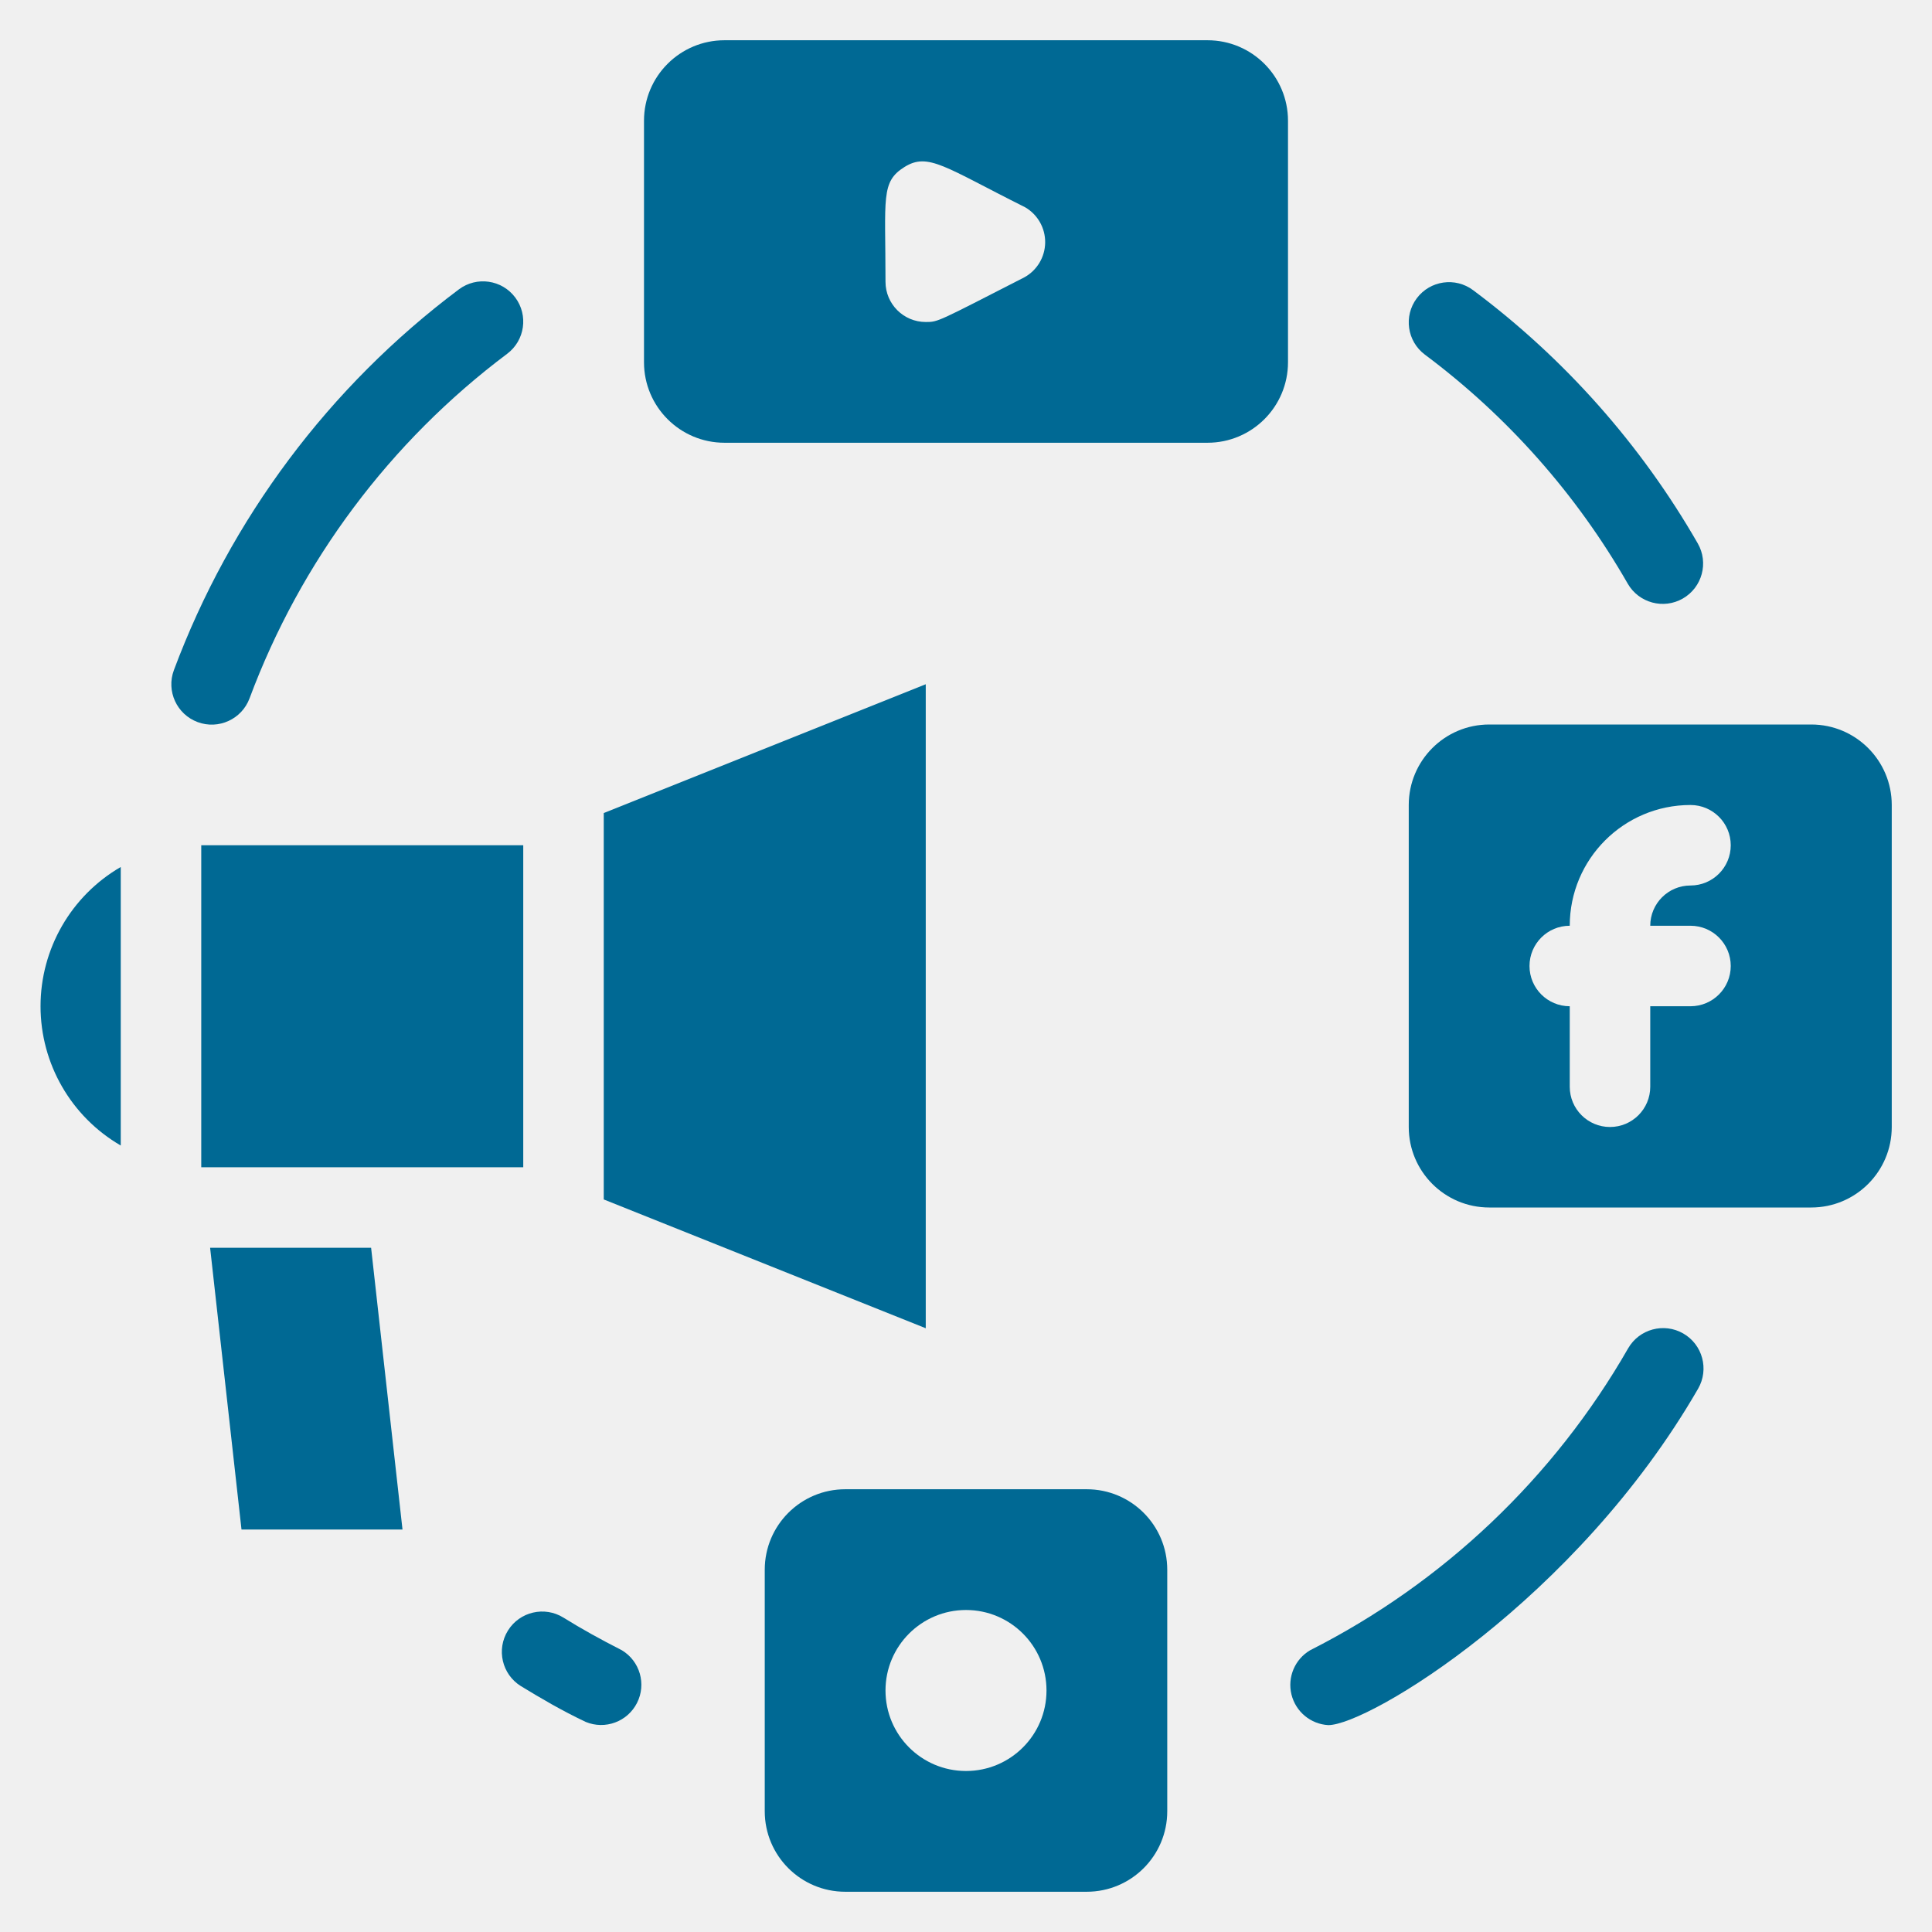
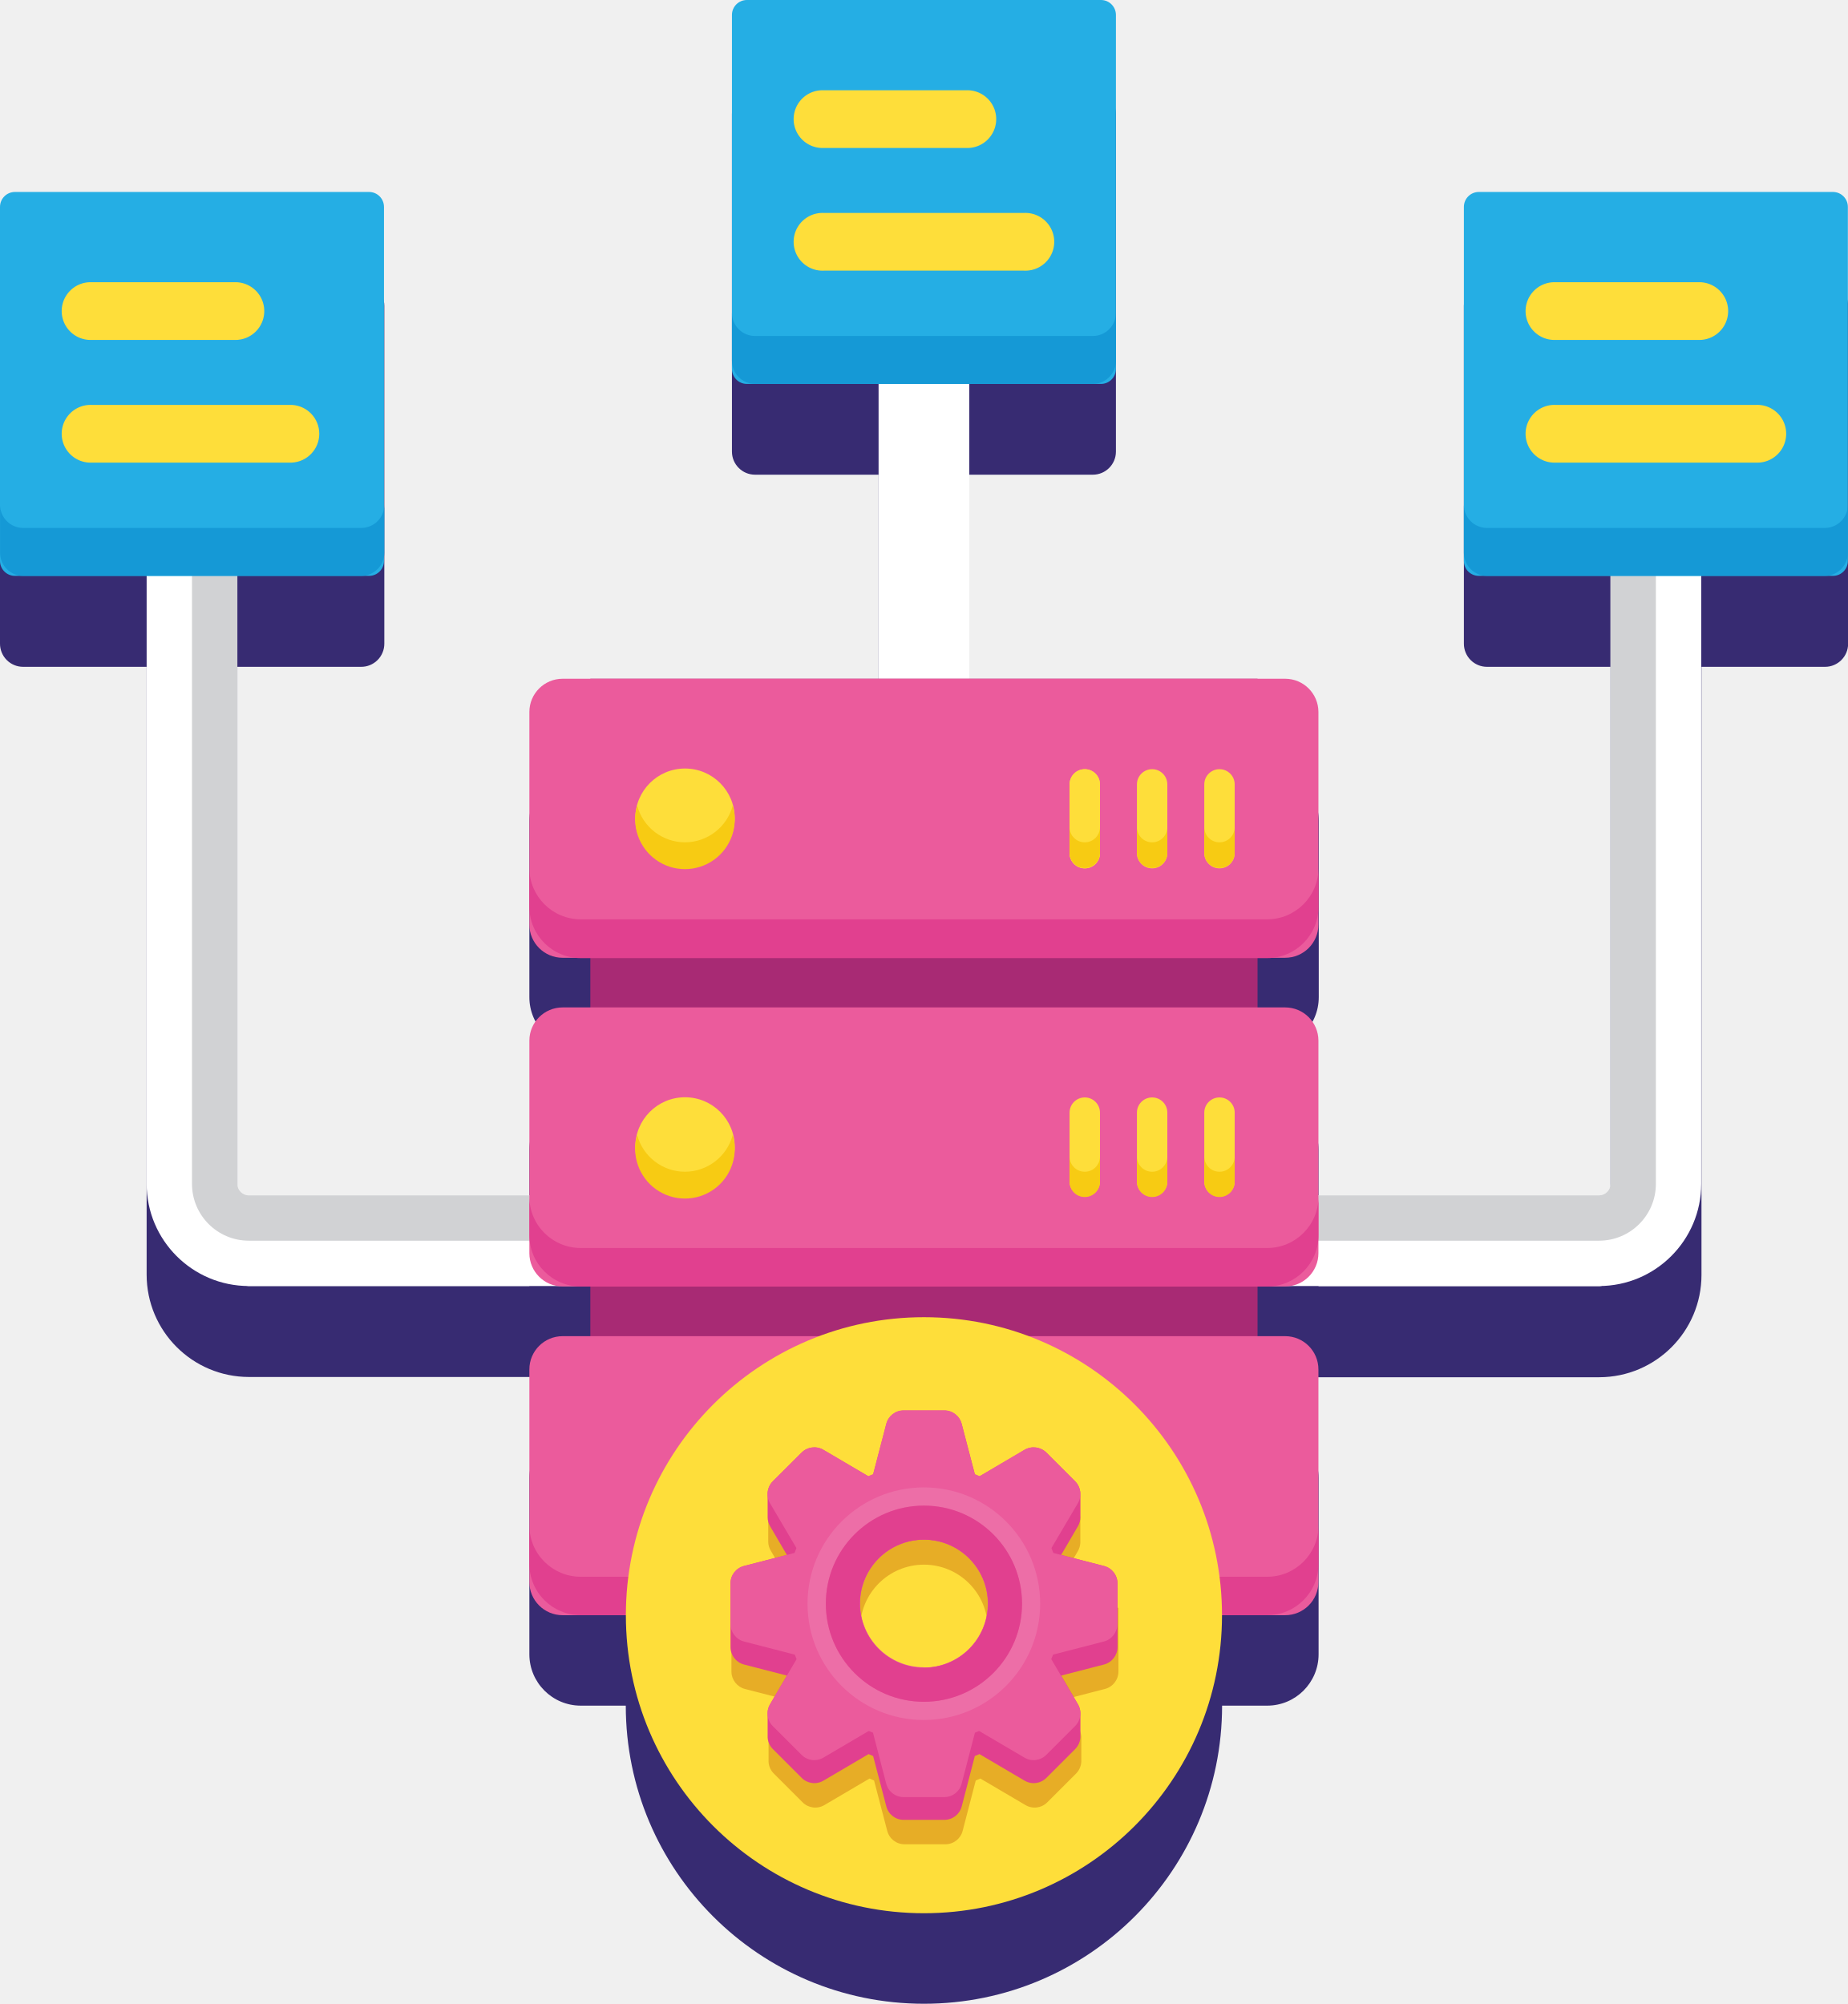
- <svg xmlns="http://www.w3.org/2000/svg" viewBox="0 0 48 48">
-   <g id="Digital_Marketing" data-name="Digital Marketing">
-     <path d="M27,37H21a2,2,0,0,0-2,2v6a2,2,0,0,0,2,2h6a2,2,0,0,0,2-2V39A2,2,0,0,0,27,37Zm-3,7a2,2,0,1,1,2-2A2,2,0,0,1,24,44Z" style="fill:#006994" />
-     <path d="M45,18H37a2,2,0,0,0-2,2v8a2,2,0,0,0,2,2h8a2,2,0,0,0,2-2V20A2,2,0,0,0,45,18Zm-3,5a1,1,0,0,1,0,2H41v2a1,1,0,0,1-2,0V25a1,1,0,0,1,0-2,3,3,0,0,1,3-3,1,1,0,0,1,0,2,1,1,0,0,0-1,1Z" style="fill:#006994" />
-     <polygon points="23 17 15 20.2 15 29.8 23 33 23 17" style="fill:#006994" />
-     <rect x="5" y="21" width="8" height="8" style="fill:#006994" />
-     <path d="M3,28.46V21.54A4,4,0,0,0,3,28.46Z" style="fill:#006994" />
-     <polygon points="5.22 31 6 38 10 38 9.22 31 5.22 31" style="fill:#006994" />
-     <path d="M30,1H18a2,2,0,0,0-2,2V9a2,2,0,0,0,2,2H30a2,2,0,0,0,2-2V3A2,2,0,0,0,30,1ZM25.45,6.89C23.28,8,23.31,8,23,8a1,1,0,0,1-1-1c0-2.09-.12-2.48.47-2.85s1,0,3,1A1,1,0,0,1,25.45,6.89Z" style="fill:#006994" />
-     <path d="M40.45,33.5A19,19,0,0,1,32.55,41,1,1,0,0,0,33,42.86c1,0,6.16-3.11,9.19-8.36A1,1,0,0,0,40.45,33.5Z" style="fill:#006994" />
-     <path d="M40.44,14.5a1,1,0,0,0,1.74-1A20.76,20.76,0,0,0,36.6,7.21a1,1,0,0,0-1.2,1.6A18.7,18.7,0,0,1,40.44,14.5Z" style="fill:#006994" />
-     <path d="M6.2,17.35a19,19,0,0,1,6.4-8.56,1,1,0,0,0-1.2-1.6,21,21,0,0,0-7.08,9.46A1,1,0,0,0,6.2,17.35Z" style="fill:#006994" />
-     <path d="M15.45,41c-.53-.27-1-.53-1.45-.81a1,1,0,0,0-1.06,1.7c.51.31,1,.6,1.61.89A1,1,0,0,0,15.45,41Z" style="fill:#006994" />
-   </g>
+ <svg xmlns="http://www.w3.org/2000/svg" id="Layer_1" data-name="Layer 1" viewBox="0 0 220.02 238.65">
+   <defs>
+     <style>.cls-1{fill:#372b72;}.cls-2{fill:#fff;}.cls-3{fill:#d1d2d4;}.cls-4{fill:#25aee4;}.cls-5{fill:#1599d6;}.cls-6{fill:#fede3a;}.cls-7{fill:#a82a74;}.cls-8{fill:#eb5b9c;}.cls-9{fill:#e1408f;}.cls-10{fill:#f7cb13;}.cls-11{fill:#e7ad26;}.cls-12{fill:#ed6ea7;}</style>
+   </defs>
+   <path class="cls-1" d="M233.51,41.26H193.29A2.75,2.75,0,0,0,190.54,44V84.23A2.75,2.75,0,0,0,193.29,87H208v72.39a1.37,1.37,0,0,1-1.37,1.37h-33.4V144.48a6.12,6.12,0,0,0-6.11-6.11H166v-5.92h1.15a6.11,6.11,0,0,0,6.11-6.11v-21a6.11,6.11,0,0,0-6.11-6.11H131.65V64.12h14.71a2.75,2.75,0,0,0,2.75-2.75V21.15a2.75,2.75,0,0,0-2.75-2.75H106.14a2.75,2.75,0,0,0-2.75,2.75V61.37a2.75,2.75,0,0,0,2.75,2.75h14.71V99.23H85.38a6.11,6.11,0,0,0-6.11,6.11v21a6.11,6.11,0,0,0,6.11,6.11h1.15v5.92H85.38a6.12,6.12,0,0,0-6.11,6.11v16.26H45.87a1.37,1.37,0,0,1-1.37-1.37V87H59.21A2.75,2.75,0,0,0,62,84.23V44a2.75,2.75,0,0,0-2.75-2.75H19A2.75,2.75,0,0,0,16.24,44V84.23A2.75,2.75,0,0,0,19,87H33.7v72.39a12.19,12.19,0,0,0,12.17,12.18H84.55a7.7,7.7,0,0,0,.83,0h1.15v5.92H85.38a6.12,6.12,0,0,0-6.11,6.11v21a6.12,6.12,0,0,0,6.11,6.11h5.37a35.5,35.5,0,0,0,71,0h5.38a6.12,6.12,0,0,0,6.11-6.11v-21a6.12,6.12,0,0,0-6.11-6.11H166V171.6h1.15a7.7,7.7,0,0,0,.83,0h38.68a12.19,12.19,0,0,0,12.17-12.18V87h14.71a2.75,2.75,0,0,0,2.75-2.75V44A2.75,2.75,0,0,0,233.51,41.26Z" transform="translate(-16.24 -7.59)" />
+   <path class="cls-2" d="M206.63,160.74H45.87A12.18,12.18,0,0,1,33.7,148.57V53.31H44.5v95.26a1.37,1.37,0,0,0,1.37,1.37H206.63a1.38,1.38,0,0,0,1.37-1.37V53.31h10.8v95.26A12.18,12.18,0,0,1,206.63,160.74Z" transform="translate(-16.24 -7.59)" />
+   <path class="cls-3" d="M208,53.31v95.26a1.38,1.38,0,0,1-1.37,1.37H45.87a1.37,1.37,0,0,1-1.37-1.37V53.31H39.1v95.26a6.77,6.77,0,0,0,6.77,6.77H206.63a6.77,6.77,0,0,0,6.77-6.77V53.31Z" transform="translate(-16.24 -7.59)" />
+   <rect class="cls-2" x="104.61" y="22.86" width="10.8" height="124.88" />
+   <rect class="cls-4" y="22.86" width="45.72" height="45.72" rx="1.78" />
+   <path class="cls-5" d="M59.21,70.46H19a2.75,2.75,0,0,1-2.75-2.75v5.71A2.75,2.75,0,0,0,19,76.17H59.21A2.75,2.75,0,0,0,62,73.42V67.71A2.75,2.75,0,0,1,59.21,70.46Z" transform="translate(-16.24 -7.59)" />
+   <path class="cls-6" d="M44.08,48.07H27.21a3.44,3.44,0,1,1,0-6.87H44.08a3.44,3.44,0,1,1,0,6.87Z" transform="translate(-16.24 -7.59)" />
+   <path class="cls-6" d="M51,62.68H27.21a3.44,3.44,0,1,1,0-6.87H51a3.44,3.44,0,0,1,0,6.87Z" transform="translate(-16.24 -7.59)" />
+   <rect class="cls-4" x="174.3" y="22.86" width="45.72" height="45.72" rx="1.78" />
+   <path class="cls-5" d="M233.51,70.46H193.29a2.75,2.75,0,0,1-2.75-2.75v5.71a2.75,2.75,0,0,0,2.75,2.75h40.22a2.75,2.75,0,0,0,2.75-2.75V67.71A2.75,2.75,0,0,1,233.51,70.46Z" transform="translate(-16.24 -7.59)" />
+   <path class="cls-6" d="M218.38,48.07H201.51a3.44,3.44,0,1,1,0-6.87h16.87a3.44,3.44,0,1,1,0,6.87Z" transform="translate(-16.24 -7.59)" />
+   <path class="cls-6" d="M225.29,62.68H201.51a3.44,3.44,0,1,1,0-6.87h23.78a3.44,3.44,0,1,1,0,6.87Z" transform="translate(-16.24 -7.59)" />
+   <rect class="cls-4" x="87.15" width="45.72" height="45.72" rx="1.78" />
+   <path class="cls-5" d="M146.36,47.6H106.14a2.75,2.75,0,0,1-2.75-2.75v5.71a2.75,2.75,0,0,0,2.75,2.75h40.22a2.75,2.75,0,0,0,2.75-2.75V44.85A2.75,2.75,0,0,1,146.36,47.6Z" transform="translate(-16.24 -7.59)" />
+   <path class="cls-6" d="M131.23,25.21H114.36a3.44,3.44,0,1,1,0-6.87h16.87a3.44,3.44,0,1,1,0,6.87Z" transform="translate(-16.24 -7.59)" />
+   <path class="cls-6" d="M138.14,39.82H114.36a3.44,3.44,0,1,1,0-6.87h23.78a3.44,3.44,0,1,1,0,6.87Z" transform="translate(-16.24 -7.59)" />
+   <rect class="cls-7" x="70.29" y="80.83" width="79.44" height="111.52" />
+   <rect class="cls-8" x="63.03" y="80.83" width="93.95" height="33.23" rx="3.96" />
+   <path class="cls-9" d="M167.12,117.07H85.38A6.12,6.12,0,0,1,79.27,111v4.58a6.12,6.12,0,0,0,6.11,6.11h81.74a6.12,6.12,0,0,0,6.11-6.11V111A6.12,6.12,0,0,1,167.12,117.07Z" transform="translate(-16.24 -7.59)" />
+   <circle class="cls-6" cx="81.56" cy="97.44" r="5.92" />
+   <path class="cls-10" d="M97.8,107.9a5.91,5.91,0,0,1-5.7-4.39,5.93,5.93,0,1,0,11.39,0A5.91,5.91,0,0,1,97.8,107.9Z" transform="translate(-16.24 -7.59)" />
+   <path class="cls-6" d="M145.4,111h0a1.81,1.81,0,0,1-1.81-1.81V101a1.81,1.81,0,0,1,1.81-1.81h0a1.81,1.81,0,0,1,1.81,1.81v8.19A1.81,1.81,0,0,1,145.4,111Z" transform="translate(-16.24 -7.59)" />
+   <path class="cls-6" d="M145.4,111h0a1.81,1.81,0,0,1-1.81-1.81V101a1.81,1.81,0,0,1,1.81-1.81h0a1.81,1.81,0,0,1,1.81,1.81v8.19A1.81,1.81,0,0,1,145.4,111Z" transform="translate(-16.24 -7.59)" />
+   <path class="cls-10" d="M145.4,107.9a1.81,1.81,0,0,1-1.81-1.81v3.06a1.81,1.81,0,1,0,3.62,0v-3.06A1.81,1.81,0,0,1,145.4,107.9Z" transform="translate(-16.24 -7.59)" />
+   <path class="cls-6" d="M153.42,111h0a1.81,1.81,0,0,1-1.81-1.81V101a1.81,1.81,0,0,1,1.81-1.81h0a1.81,1.81,0,0,1,1.81,1.81v8.19A1.81,1.81,0,0,1,153.42,111Z" transform="translate(-16.24 -7.59)" />
+   <path class="cls-6" d="M161.44,111h0a1.81,1.81,0,0,1-1.81-1.81V101a1.81,1.81,0,0,1,1.81-1.81h0a1.81,1.81,0,0,1,1.81,1.81v8.19A1.81,1.81,0,0,1,161.44,111Z" transform="translate(-16.24 -7.59)" />
+   <path class="cls-10" d="M153.42,107.9a1.81,1.81,0,0,1-1.81-1.81v3.06a1.81,1.81,0,0,0,3.62,0v-3.06A1.81,1.81,0,0,1,153.42,107.9Z" transform="translate(-16.24 -7.59)" />
+   <path class="cls-10" d="M161.44,107.9a1.81,1.81,0,0,1-1.81-1.81v3.06a1.81,1.81,0,1,0,3.62,0v-3.06A1.81,1.81,0,0,1,161.44,107.9Z" transform="translate(-16.24 -7.59)" />
+   <rect class="cls-8" x="63.03" y="119.97" width="93.95" height="33.23" rx="3.96" />
+   <path class="cls-9" d="M167.12,156.21H85.38a6.11,6.11,0,0,1-6.11-6.11v4.59a6.12,6.12,0,0,0,6.11,6.11h81.74a6.12,6.12,0,0,0,6.11-6.11V150.1A6.11,6.11,0,0,1,167.12,156.21Z" transform="translate(-16.24 -7.59)" />
+   <path class="cls-6" d="M103.72,144.18a5.92,5.92,0,1,1-5.92-5.92A5.92,5.92,0,0,1,103.72,144.18Z" transform="translate(-16.24 -7.59)" />
+   <path class="cls-6" d="M145.4,150.09h0a1.81,1.81,0,0,1-1.81-1.81v-8.19a1.81,1.81,0,0,1,1.81-1.81h0a1.81,1.81,0,0,1,1.81,1.81v8.19A1.81,1.81,0,0,1,145.4,150.09Z" transform="translate(-16.24 -7.59)" />
+   <path class="cls-6" d="M153.42,150.09h0a1.81,1.81,0,0,1-1.81-1.81v-8.19a1.81,1.81,0,0,1,1.81-1.81h0a1.81,1.81,0,0,1,1.81,1.81v8.19A1.81,1.81,0,0,1,153.42,150.09Z" transform="translate(-16.24 -7.59)" />
+   <path class="cls-6" d="M161.44,150.09h0a1.81,1.81,0,0,1-1.81-1.81v-8.19a1.81,1.81,0,0,1,1.81-1.81h0a1.81,1.81,0,0,1,1.81,1.81v8.19A1.81,1.81,0,0,1,161.44,150.09Z" transform="translate(-16.24 -7.59)" />
+   <rect class="cls-8" x="63.03" y="159.12" width="93.95" height="33.23" rx="3.96" />
+   <path class="cls-9" d="M167.12,195.36H85.38a6.11,6.11,0,0,1-6.11-6.11v4.58a6.11,6.11,0,0,0,6.11,6.11h81.74a6.11,6.11,0,0,0,6.11-6.11v-4.58A6.11,6.11,0,0,1,167.12,195.36Z" transform="translate(-16.24 -7.59)" />
+   <path class="cls-10" d="M97.8,147.13a5.91,5.91,0,0,1-5.7-4.39,5.93,5.93,0,1,0,11.39,0A5.91,5.91,0,0,1,97.8,147.13Z" transform="translate(-16.24 -7.59)" />
+   <path class="cls-10" d="M145.4,147.13a1.81,1.81,0,0,1-1.81-1.8v3a1.81,1.81,0,0,0,3.62,0v-3A1.81,1.81,0,0,1,145.4,147.13Z" transform="translate(-16.24 -7.59)" />
+   <path class="cls-10" d="M153.42,147.13a1.81,1.81,0,0,1-1.81-1.8v3a1.81,1.81,0,0,0,3.62,0v-3A1.81,1.81,0,0,1,153.42,147.13Z" transform="translate(-16.24 -7.59)" />
+   <path class="cls-10" d="M161.44,147.13a1.81,1.81,0,0,1-1.81-1.8v3a1.81,1.81,0,0,0,3.62,0v-3A1.81,1.81,0,0,1,161.44,147.13Z" transform="translate(-16.24 -7.59)" />
+   <circle class="cls-6" cx="110.01" cy="192.35" r="35.49" />
+   <path class="cls-11" d="M149.27,198.9s0-.08,0-.11a2.23,2.23,0,0,0-.13-.46h0a2.14,2.14,0,0,0-1.45-1.28l-5.11-1.32,2-3.42a2.21,2.21,0,0,0,.29-1v-2.67a2.13,2.13,0,0,0-.37-1.31h0l0-.06,0,0v0l-.17-.19-3.43-3.43a2.13,2.13,0,0,0-1.58-.62,2.21,2.21,0,0,0-1,.29l-5.37,3.16-.55-.22-1.56-6a2.12,2.12,0,0,0-1.24-1.43,1.91,1.91,0,0,0-.52-.14l-.09,0h-5.27l-.11,0a1.91,1.91,0,0,0-.52.14,2.16,2.16,0,0,0-1.23,1.43l-1.56,6-.56.22-5.36-3.16a2.21,2.21,0,0,0-1-.29,2.13,2.13,0,0,0-1.58.62L108.25,187l-.17.19v0l0,0,0,.06h0a2.13,2.13,0,0,0-.37,1.31v2.67a2.1,2.1,0,0,0,.29,1l2,3.42L104.82,197a2.15,2.15,0,0,0-1.32,1l0,.08,0,.09a2.17,2.17,0,0,0-.17.58s0,.07,0,.11a1.27,1.27,0,0,0,0,.2v7.59a2.15,2.15,0,0,0,1.6,2.07l5.11,1.32-2,3.42a2.11,2.11,0,0,0-.29,1.19v2.54a2.12,2.12,0,0,0,.62,1.6l3.43,3.43a2.13,2.13,0,0,0,2.6.33l5.37-3.16.54.23,1.57,6a2.13,2.13,0,0,0,2.07,1.6h4.84a2.13,2.13,0,0,0,2.07-1.6l1.56-6,.55-.23,5.37,3.16a2.13,2.13,0,0,0,2.6-.33l3.43-3.43a2.16,2.16,0,0,0,.62-1.6v-2.54a2.11,2.11,0,0,0-.29-1.19l-2-3.42,5.11-1.32a2.15,2.15,0,0,0,1.6-2.07V199.1C149.28,199,149.27,199,149.27,198.9Zm-30.62,2.62a7.6,7.6,0,1,1,7.6,7.6A7.6,7.6,0,0,1,118.65,201.52Z" transform="translate(-16.24 -7.59)" />
+   <path class="cls-9" d="M144.87,185.66v-.13a.66.66,0,0,0,0-.14,2.13,2.13,0,0,0-.61-1.39l-3.43-3.43a2.15,2.15,0,0,0-2.6-.32l-5.37,3.16-.54-.23-1.57-6a2.13,2.13,0,0,0-2.07-1.61h-4.84a2.13,2.13,0,0,0-2.07,1.61l-1.57,6-.54.23-5.38-3.16a2.13,2.13,0,0,0-2.59.32L108.25,184a2.13,2.13,0,0,0-.61,1.39.66.66,0,0,0,0,.14v2.76a2.1,2.1,0,0,0,.29,1.05l2,3.42-5.11,1.32a2.14,2.14,0,0,0-1.6,2.07v7.59a2.15,2.15,0,0,0,1.6,2.07l5.11,1.32-2,3.42a2.09,2.09,0,0,0-.29,1.08v2.65a2.11,2.11,0,0,0,.62,1.6l3.43,3.43a2.13,2.13,0,0,0,2.6.33l5.37-3.16.54.23,1.57,6a2.13,2.13,0,0,0,2.07,1.6h4.84a2.13,2.13,0,0,0,2.07-1.6l1.56-6,.55-.23,5.37,3.16a2.13,2.13,0,0,0,2.6-.33l3.43-3.43a2.15,2.15,0,0,0,.62-1.6v-2.65a2.09,2.09,0,0,0-.29-1.08l-2-3.42,5.11-1.32a2.15,2.15,0,0,0,1.6-2.07v-7.59a2.14,2.14,0,0,0-1.6-2.07l-5.11-1.32,2-3.42a2.21,2.21,0,0,0,.29-1.05v-2.63ZM126.25,206.2a7.63,7.63,0,1,1,7.63-7.63A7.64,7.64,0,0,1,126.25,206.2Z" transform="translate(-16.24 -7.59)" />
+   <path class="cls-8" d="M126.25,182a16.54,16.54,0,1,0,16.54,16.54A16.54,16.54,0,0,0,126.25,182Zm0,24.14a7.6,7.6,0,1,1,7.6-7.6A7.6,7.6,0,0,1,126.25,206.17Z" transform="translate(-16.24 -7.59)" />
+   <path class="cls-8" d="M130.32,186.17h-8.14a2.14,2.14,0,0,1-2.07-2.68l1.65-6.34a2.13,2.13,0,0,1,2.07-1.61h4.84a2.13,2.13,0,0,1,2.07,1.61l1.65,6.34A2.14,2.14,0,0,1,130.32,186.17Z" transform="translate(-16.24 -7.59)" />
+   <path class="cls-8" d="M122.18,211h8.14a2.14,2.14,0,0,1,2.07,2.67L130.74,220a2.13,2.13,0,0,1-2.07,1.6h-4.84a2.13,2.13,0,0,1-2.07-1.6l-1.65-6.35A2.14,2.14,0,0,1,122.18,211Z" transform="translate(-16.24 -7.59)" />
+   <path class="cls-8" d="M138.66,202.64v-8.13a2.14,2.14,0,0,1,2.67-2.07l6.35,1.64a2.14,2.14,0,0,1,1.6,2.07V201a2.15,2.15,0,0,1-1.6,2.07l-6.35,1.64A2.14,2.14,0,0,1,138.66,202.64Z" transform="translate(-16.24 -7.59)" />
+   <path class="cls-8" d="M113.84,194.51v8.13a2.14,2.14,0,0,1-2.67,2.07l-6.35-1.64a2.15,2.15,0,0,1-1.6-2.07v-4.85a2.14,2.14,0,0,1,1.6-2.07l6.35-1.64A2.14,2.14,0,0,1,113.84,194.51Z" transform="translate(-16.24 -7.59)" />
+   <path class="cls-8" d="M137.9,192.67l-5.75-5.75a2.14,2.14,0,0,1,.42-3.35l5.65-3.33a2.15,2.15,0,0,1,2.6.34l3.43,3.42a2.15,2.15,0,0,1,.33,2.6l-3.33,5.65A2.13,2.13,0,0,1,137.9,192.67Z" transform="translate(-16.24 -7.59)" />
+   <path class="cls-8" d="M114.6,204.47l5.75,5.75a2.14,2.14,0,0,1-.43,3.36l-5.64,3.32a2.13,2.13,0,0,1-2.6-.33l-3.43-3.43a2.13,2.13,0,0,1-.33-2.59l3.33-5.65A2.13,2.13,0,0,1,114.6,204.47Z" transform="translate(-16.24 -7.59)" />
+   <path class="cls-8" d="M132.15,210.22l5.75-5.75a2.13,2.13,0,0,1,3.35.43l3.33,5.65a2.13,2.13,0,0,1-.33,2.59l-3.43,3.43a2.13,2.13,0,0,1-2.6.33l-5.65-3.32A2.15,2.15,0,0,1,132.15,210.22Z" transform="translate(-16.24 -7.59)" />
+   <path class="cls-8" d="M120.35,186.92l-5.75,5.75a2.13,2.13,0,0,1-3.35-.42l-3.33-5.65a2.15,2.15,0,0,1,.33-2.6l3.43-3.42a2.15,2.15,0,0,1,2.6-.34l5.64,3.33A2.13,2.13,0,0,1,120.35,186.92Z" transform="translate(-16.24 -7.59)" />
+   <path class="cls-12" d="M126.25,212.42a13.85,13.85,0,1,1,13.84-13.85A13.87,13.87,0,0,1,126.25,212.42Zm0-25.53a11.68,11.68,0,1,0,11.68,11.68A11.69,11.69,0,0,0,126.25,186.89Z" transform="translate(-16.24 -7.59)" />
+   <path class="cls-9" d="M126.25,210.25a11.68,11.68,0,1,1,11.68-11.68A11.69,11.69,0,0,1,126.25,210.25Zm0-19.31a7.63,7.63,0,1,0,7.63,7.63A7.64,7.64,0,0,0,126.25,190.94Z" transform="translate(-16.24 -7.59)" />
</svg>
